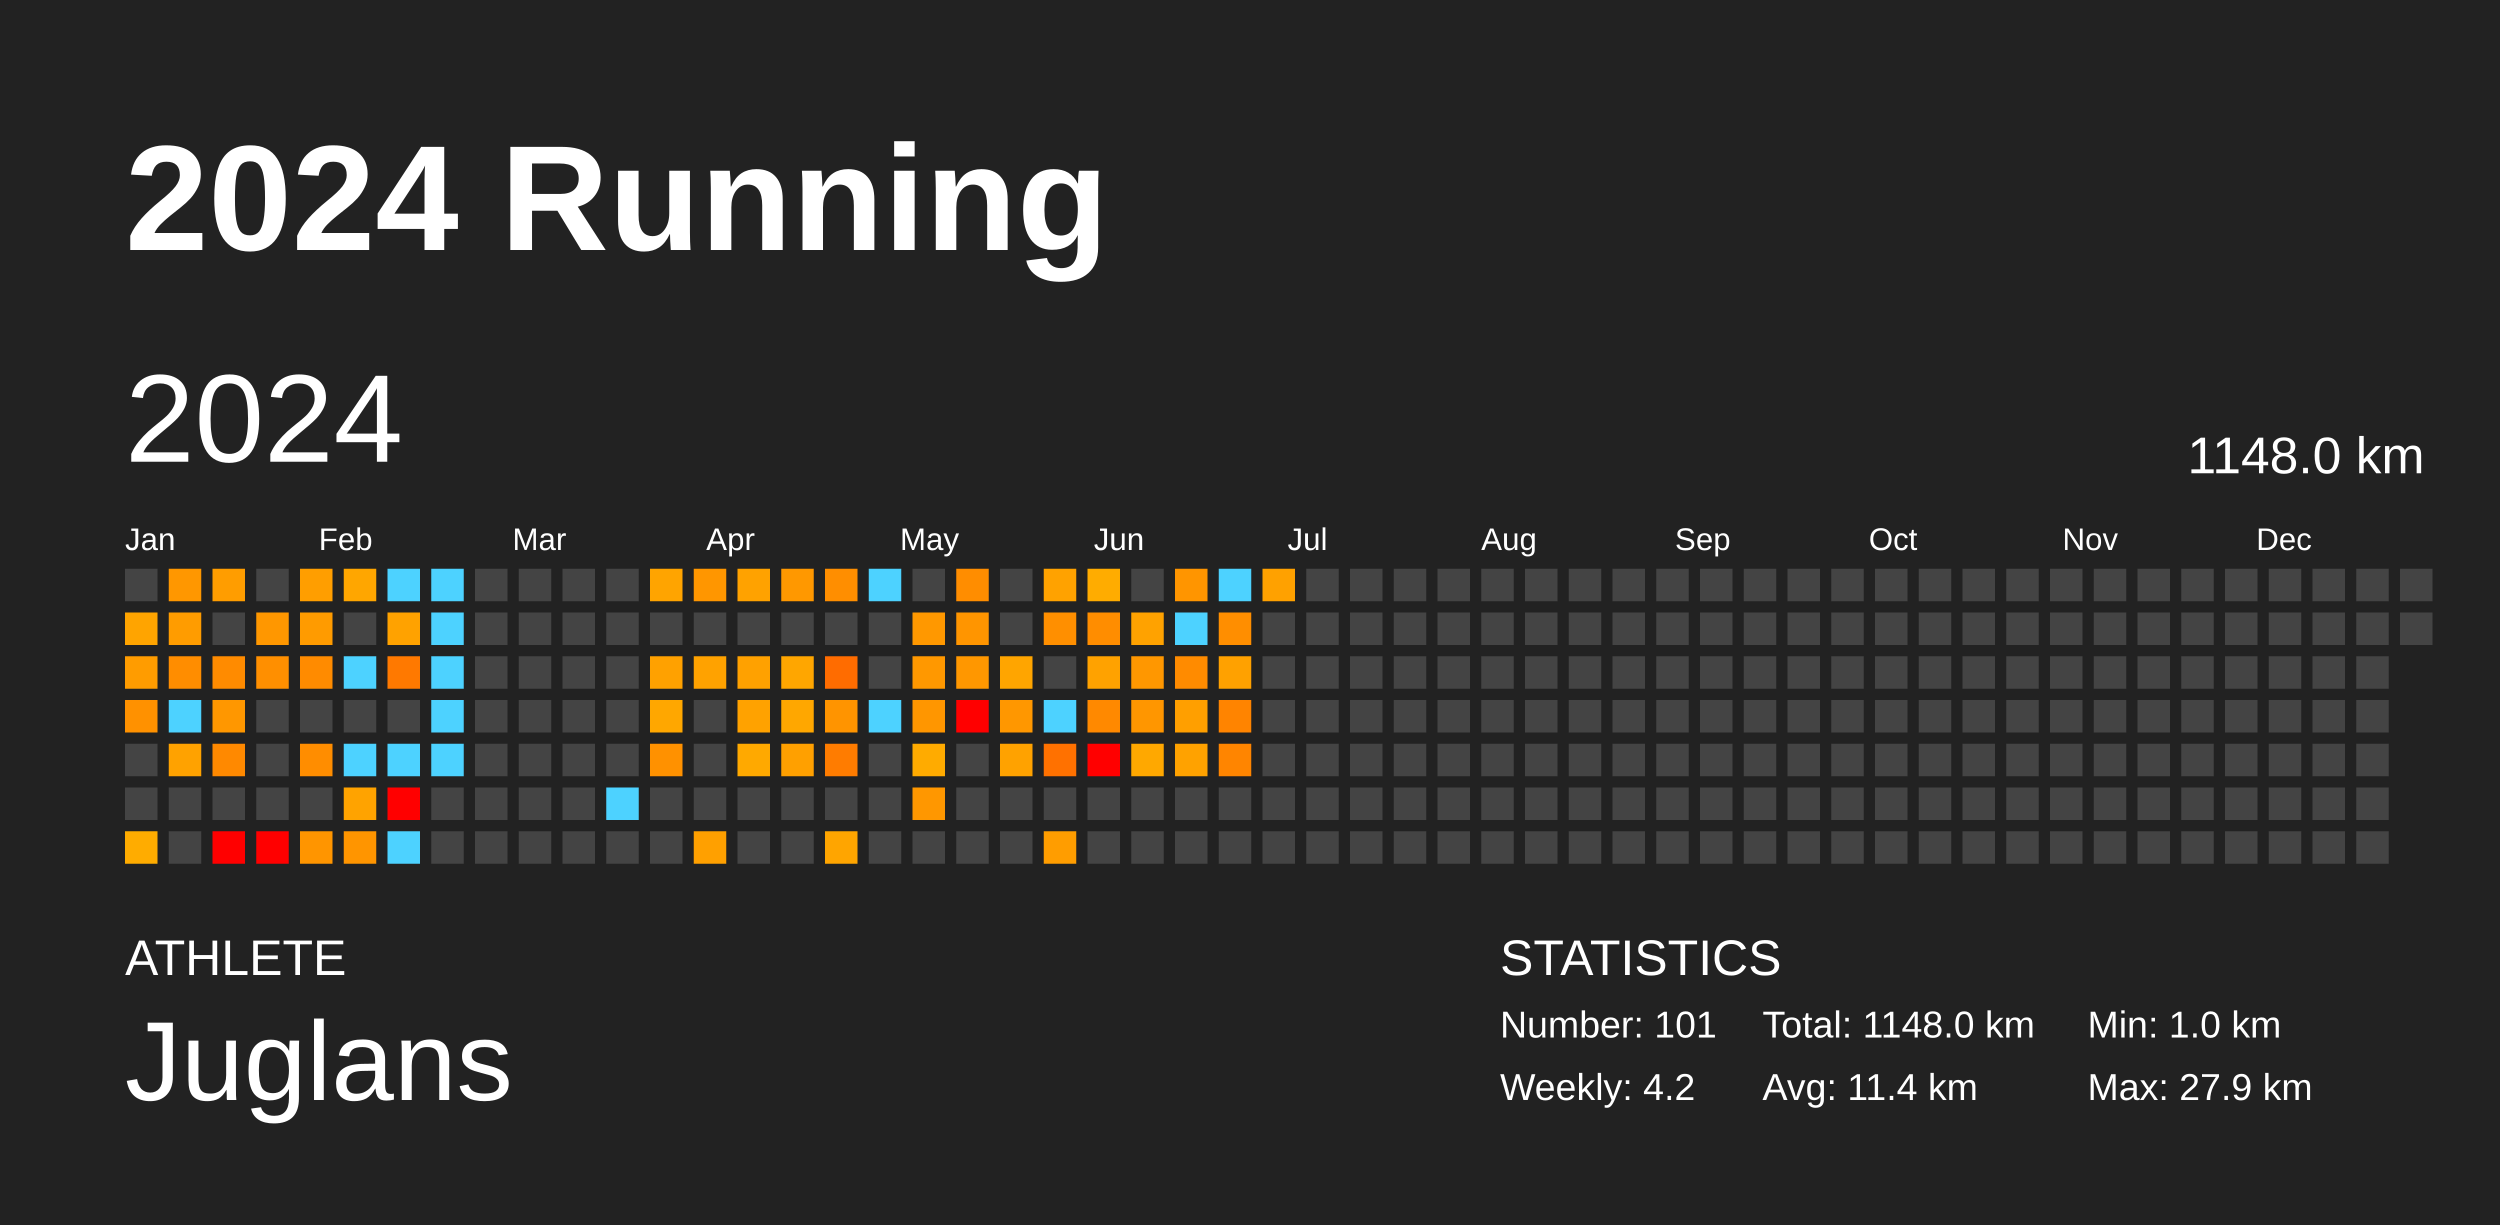
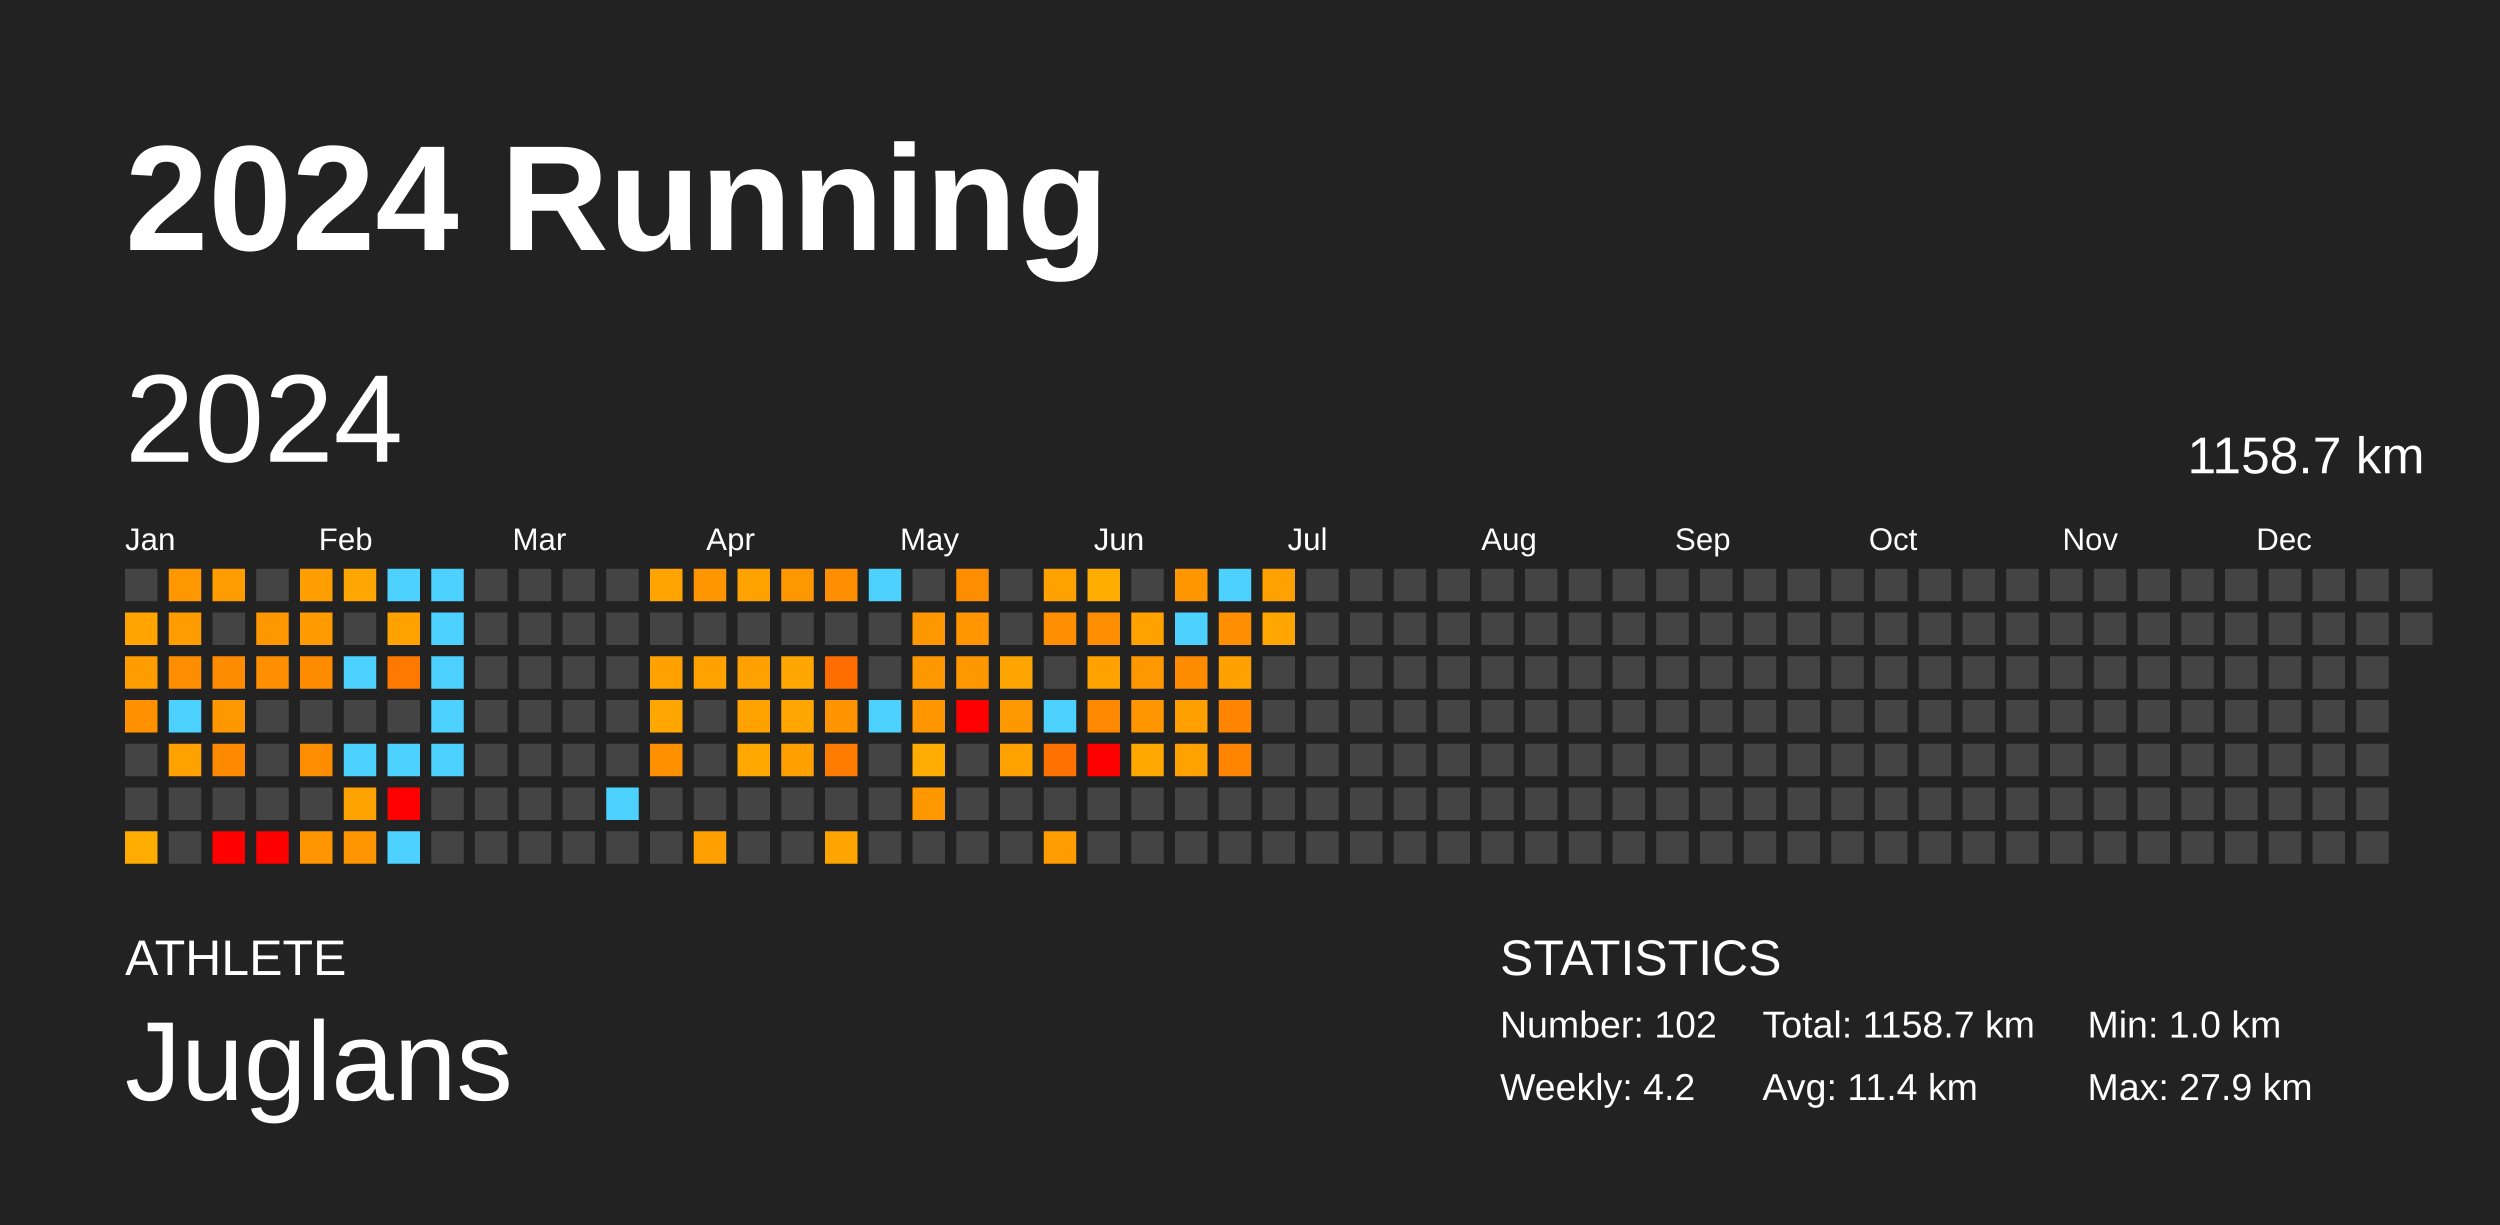
<svg xmlns="http://www.w3.org/2000/svg" baseProfile="full" height="98mm" version="1.1" viewBox="0,0,200,98" width="200mm">
  <defs />
  <rect fill="#222222" height="98" width="200" x="0" y="0" />
  <text fill="#FFFFFF" style="font-size:12px; font-family:Arial; font-weight:bold;" x="10" y="20">2024 Running</text>
  <text fill="#FFFFFF" style="font-size:4px; font-family:Arial" x="10" y="78">ATHLETE</text>
  <text fill="#FFFFFF" style="font-size:9px; font-family:Arial" x="10" y="88">Juglans</text>
  <text fill="#FFFFFF" style="font-size:4px; font-family:Arial" x="120" y="78">STATISTICS</text>
-   <text fill="#FFFFFF" style="font-size:3px; font-family:Arial" x="120" y="83">Number: 101</text>
+   <text fill="#FFFFFF" style="font-size:3px; font-family:Arial" x="120" y="83">Number: 102</text>
  <text fill="#FFFFFF" style="font-size:3px; font-family:Arial" x="120" y="88">Weekly: 4.2</text>
-   <text fill="#FFFFFF" style="font-size:3px; font-family:Arial" x="141" y="83">Total: 1148.0 km</text>
+   <text fill="#FFFFFF" style="font-size:3px; font-family:Arial" x="141" y="83">Total: 1158.7 km</text>
  <text fill="#FFFFFF" style="font-size:3px; font-family:Arial" x="141" y="88">Avg: 11.4 km</text>
  <text fill="#FFFFFF" style="font-size:3px; font-family:Arial" x="167" y="83">Min: 1.0 km</text>
  <text fill="#FFFFFF" style="font-size:3px; font-family:Arial" x="167" y="88">Max: 27.9 km</text>
  <text dominant-baseline="hanging" fill="#FFFFFF" style="font-size:10.0px; font-family:Arial;" x="10" y="30">2024</text>
-   <text dominant-baseline="hanging" fill="#FFFFFF" style="font-size:4.125px; font-family:Arial;" x="175" y="35">1148.0 km</text>
+   <text dominant-baseline="hanging" fill="#FFFFFF" style="font-size:4.125px; font-family:Arial;" x="175" y="35">1158.7 km</text>
  <text fill="#FFFFFF" style="font-size:2.5px; font-family:Arial" x="10.0" y="44">Jan</text>
  <text fill="#FFFFFF" style="font-size:2.5px; font-family:Arial" x="25.5" y="44">Feb</text>
  <text fill="#FFFFFF" style="font-size:2.5px; font-family:Arial" x="41.0" y="44">Mar</text>
  <text fill="#FFFFFF" style="font-size:2.5px; font-family:Arial" x="56.5" y="44">Apr</text>
  <text fill="#FFFFFF" style="font-size:2.5px; font-family:Arial" x="72.0" y="44">May</text>
  <text fill="#FFFFFF" style="font-size:2.5px; font-family:Arial" x="87.5" y="44">Jun</text>
  <text fill="#FFFFFF" style="font-size:2.5px; font-family:Arial" x="103.0" y="44">Jul</text>
  <text fill="#FFFFFF" style="font-size:2.5px; font-family:Arial" x="118.5" y="44">Aug</text>
  <text fill="#FFFFFF" style="font-size:2.5px; font-family:Arial" x="134.0" y="44">Sep</text>
  <text fill="#FFFFFF" style="font-size:2.5px; font-family:Arial" x="149.5" y="44">Oct</text>
  <text fill="#FFFFFF" style="font-size:2.5px; font-family:Arial" x="165.0" y="44">Nov</text>
  <text fill="#FFFFFF" style="font-size:2.5px; font-family:Arial" x="180.5" y="44">Dec</text>
  <rect fill="#444444" height="2.6" width="2.6" x="10.0" y="45.5" />
  <rect fill="#ffa400" height="2.6" width="2.6" x="10.0" y="49.0" />
  <rect fill="#ff9c00" height="2.6" width="2.6" x="10.0" y="52.5" />
  <rect fill="#ff9100" height="2.6" width="2.6" x="10.0" y="56.0" />
  <rect fill="#444444" height="2.6" width="2.6" x="10.0" y="59.5" />
  <rect fill="#444444" height="2.6" width="2.6" x="10.0" y="63.0" />
  <rect fill="#ffac00" height="2.6" width="2.6" x="10.0" y="66.5" />
  <rect fill="#ff9700" height="2.6" width="2.6" x="13.5" y="45.5" />
  <rect fill="#ff9c00" height="2.6" width="2.6" x="13.5" y="49.0" />
  <rect fill="#ff8d00" height="2.6" width="2.6" x="13.5" y="52.5" />
  <rect fill="#4dd2ff" height="2.6" width="2.6" x="13.5" y="56.0" />
  <rect fill="#ffa200" height="2.6" width="2.6" x="13.5" y="59.5" />
  <rect fill="#444444" height="2.6" width="2.6" x="13.5" y="63.0" />
  <rect fill="#444444" height="2.6" width="2.6" x="13.5" y="66.5" />
  <rect fill="#ff9d00" height="2.6" width="2.6" x="17.0" y="45.5" />
  <rect fill="#444444" height="2.6" width="2.6" x="17.0" y="49.0" />
  <rect fill="#ff8b00" height="2.6" width="2.6" x="17.0" y="52.5" />
  <rect fill="#ff9700" height="2.6" width="2.6" x="17.0" y="56.0" />
  <rect fill="#ff8900" height="2.6" width="2.6" x="17.0" y="59.5" />
  <rect fill="#444444" height="2.6" width="2.6" x="17.0" y="63.0" />
  <rect fill="red" height="2.6" width="2.6" x="17.0" y="66.5" />
  <rect fill="#444444" height="2.6" width="2.6" x="20.5" y="45.5" />
  <rect fill="#ff9700" height="2.6" width="2.6" x="20.5" y="49.0" />
  <rect fill="#ff8f00" height="2.6" width="2.6" x="20.5" y="52.5" />
  <rect fill="#444444" height="2.6" width="2.6" x="20.5" y="56.0" />
  <rect fill="#444444" height="2.6" width="2.6" x="20.5" y="59.5" />
  <rect fill="#444444" height="2.6" width="2.6" x="20.5" y="63.0" />
  <rect fill="red" height="2.6" width="2.6" x="20.5" y="66.5" />
  <rect fill="#ff9e00" height="2.6" width="2.6" x="24.0" y="45.5" />
  <rect fill="#ff9b00" height="2.6" width="2.6" x="24.0" y="49.0" />
  <rect fill="#ff8b00" height="2.6" width="2.6" x="24.0" y="52.5" />
  <rect fill="#444444" height="2.6" width="2.6" x="24.0" y="56.0" />
  <rect fill="#ff8d00" height="2.6" width="2.6" x="24.0" y="59.5" />
  <rect fill="#444444" height="2.6" width="2.6" x="24.0" y="63.0" />
  <rect fill="#ff9500" height="2.6" width="2.6" x="24.0" y="66.5" />
  <rect fill="#ffa600" height="2.6" width="2.6" x="27.5" y="45.5" />
  <rect fill="#444444" height="2.6" width="2.6" x="27.5" y="49.0" />
  <rect fill="#4dd2ff" height="2.6" width="2.6" x="27.5" y="52.5" />
  <rect fill="#444444" height="2.6" width="2.6" x="27.5" y="56.0" />
  <rect fill="#4dd2ff" height="2.6" width="2.6" x="27.5" y="59.5" />
  <rect fill="#ffa300" height="2.6" width="2.6" x="27.5" y="63.0" />
  <rect fill="#ff9500" height="2.6" width="2.6" x="27.5" y="66.5" />
  <rect fill="#4dd2ff" height="2.6" width="2.6" x="31.0" y="45.5" />
  <rect fill="#ffa200" height="2.6" width="2.6" x="31.0" y="49.0" />
  <rect fill="#ff7900" height="2.6" width="2.6" x="31.0" y="52.5" />
  <rect fill="#444444" height="2.6" width="2.6" x="31.0" y="56.0" />
  <rect fill="#4dd2ff" height="2.6" width="2.6" x="31.0" y="59.5" />
  <rect fill="red" height="2.6" width="2.6" x="31.0" y="63.0" />
  <rect fill="#4dd2ff" height="2.6" width="2.6" x="31.0" y="66.5" />
  <rect fill="#4dd2ff" height="2.6" width="2.6" x="34.5" y="45.5" />
  <rect fill="#4dd2ff" height="2.6" width="2.6" x="34.5" y="49.0" />
  <rect fill="#4dd2ff" height="2.6" width="2.6" x="34.5" y="52.5" />
  <rect fill="#4dd2ff" height="2.6" width="2.6" x="34.5" y="56.0" />
  <rect fill="#4dd2ff" height="2.6" width="2.6" x="34.5" y="59.5" />
  <rect fill="#444444" height="2.6" width="2.6" x="34.5" y="63.0" />
  <rect fill="#444444" height="2.6" width="2.6" x="34.5" y="66.5" />
  <rect fill="#444444" height="2.6" width="2.6" x="38.0" y="45.5" />
  <rect fill="#444444" height="2.6" width="2.6" x="38.0" y="49.0" />
  <rect fill="#444444" height="2.6" width="2.6" x="38.0" y="52.5" />
  <rect fill="#444444" height="2.6" width="2.6" x="38.0" y="56.0" />
  <rect fill="#444444" height="2.6" width="2.6" x="38.0" y="59.5" />
  <rect fill="#444444" height="2.6" width="2.6" x="38.0" y="63.0" />
  <rect fill="#444444" height="2.6" width="2.6" x="38.0" y="66.5" />
  <rect fill="#444444" height="2.6" width="2.6" x="41.5" y="45.5" />
  <rect fill="#444444" height="2.6" width="2.6" x="41.5" y="49.0" />
  <rect fill="#444444" height="2.6" width="2.6" x="41.5" y="52.5" />
  <rect fill="#444444" height="2.6" width="2.6" x="41.5" y="56.0" />
  <rect fill="#444444" height="2.6" width="2.6" x="41.5" y="59.5" />
  <rect fill="#444444" height="2.6" width="2.6" x="41.5" y="63.0" />
  <rect fill="#444444" height="2.6" width="2.6" x="41.5" y="66.5" />
  <rect fill="#444444" height="2.6" width="2.6" x="45.0" y="45.5" />
  <rect fill="#444444" height="2.6" width="2.6" x="45.0" y="49.0" />
  <rect fill="#444444" height="2.6" width="2.6" x="45.0" y="52.5" />
  <rect fill="#444444" height="2.6" width="2.6" x="45.0" y="56.0" />
  <rect fill="#444444" height="2.6" width="2.6" x="45.0" y="59.5" />
  <rect fill="#444444" height="2.6" width="2.6" x="45.0" y="63.0" />
  <rect fill="#444444" height="2.6" width="2.6" x="45.0" y="66.5" />
  <rect fill="#444444" height="2.6" width="2.6" x="48.5" y="45.5" />
  <rect fill="#444444" height="2.6" width="2.6" x="48.5" y="49.0" />
  <rect fill="#444444" height="2.6" width="2.6" x="48.5" y="52.5" />
  <rect fill="#444444" height="2.6" width="2.6" x="48.5" y="56.0" />
  <rect fill="#444444" height="2.6" width="2.6" x="48.5" y="59.5" />
  <rect fill="#4dd2ff" height="2.6" width="2.6" x="48.5" y="63.0" />
  <rect fill="#444444" height="2.6" width="2.6" x="48.5" y="66.5" />
  <rect fill="#ffa400" height="2.6" width="2.6" x="52.0" y="45.5" />
  <rect fill="#444444" height="2.6" width="2.6" x="52.0" y="49.0" />
  <rect fill="#ffa100" height="2.6" width="2.6" x="52.0" y="52.5" />
  <rect fill="#ffa700" height="2.6" width="2.6" x="52.0" y="56.0" />
  <rect fill="#ff9100" height="2.6" width="2.6" x="52.0" y="59.5" />
  <rect fill="#444444" height="2.6" width="2.6" x="52.0" y="63.0" />
  <rect fill="#444444" height="2.6" width="2.6" x="52.0" y="66.5" />
  <rect fill="#ff9600" height="2.6" width="2.6" x="55.5" y="45.5" />
  <rect fill="#444444" height="2.6" width="2.6" x="55.5" y="49.0" />
  <rect fill="#ffa200" height="2.6" width="2.6" x="55.5" y="52.5" />
  <rect fill="#444444" height="2.6" width="2.6" x="55.5" y="56.0" />
  <rect fill="#444444" height="2.6" width="2.6" x="55.5" y="59.5" />
  <rect fill="#444444" height="2.6" width="2.6" x="55.5" y="63.0" />
  <rect fill="#ffa000" height="2.6" width="2.6" x="55.5" y="66.5" />
  <rect fill="#ffa200" height="2.6" width="2.6" x="59.0" y="45.5" />
  <rect fill="#444444" height="2.6" width="2.6" x="59.0" y="49.0" />
  <rect fill="#ffa100" height="2.6" width="2.6" x="59.0" y="52.5" />
  <rect fill="#ffa200" height="2.6" width="2.6" x="59.0" y="56.0" />
  <rect fill="#ffa900" height="2.6" width="2.6" x="59.0" y="59.5" />
  <rect fill="#444444" height="2.6" width="2.6" x="59.0" y="63.0" />
  <rect fill="#444444" height="2.6" width="2.6" x="59.0" y="66.5" />
  <rect fill="#ff9800" height="2.6" width="2.6" x="62.5" y="45.5" />
  <rect fill="#444444" height="2.6" width="2.6" x="62.5" y="49.0" />
  <rect fill="#ffa600" height="2.6" width="2.6" x="62.5" y="52.5" />
  <rect fill="#ffa700" height="2.6" width="2.6" x="62.5" y="56.0" />
  <rect fill="#ffa000" height="2.6" width="2.6" x="62.5" y="59.5" />
  <rect fill="#444444" height="2.6" width="2.6" x="62.5" y="63.0" />
  <rect fill="#444444" height="2.6" width="2.6" x="62.5" y="66.5" />
  <rect fill="#ff8e00" height="2.6" width="2.6" x="66.0" y="45.5" />
  <rect fill="#444444" height="2.6" width="2.6" x="66.0" y="49.0" />
  <rect fill="#ff6c00" height="2.6" width="2.6" x="66.0" y="52.5" />
  <rect fill="#ff9400" height="2.6" width="2.6" x="66.0" y="56.0" />
  <rect fill="#ff7c00" height="2.6" width="2.6" x="66.0" y="59.5" />
  <rect fill="#444444" height="2.6" width="2.6" x="66.0" y="63.0" />
  <rect fill="#ffa500" height="2.6" width="2.6" x="66.0" y="66.5" />
  <rect fill="#4dd2ff" height="2.6" width="2.6" x="69.5" y="45.5" />
  <rect fill="#444444" height="2.6" width="2.6" x="69.5" y="49.0" />
  <rect fill="#444444" height="2.6" width="2.6" x="69.5" y="52.5" />
  <rect fill="#4dd2ff" height="2.6" width="2.6" x="69.5" y="56.0" />
  <rect fill="#444444" height="2.6" width="2.6" x="69.5" y="59.5" />
  <rect fill="#444444" height="2.6" width="2.6" x="69.5" y="63.0" />
  <rect fill="#444444" height="2.6" width="2.6" x="69.5" y="66.5" />
  <rect fill="#444444" height="2.6" width="2.6" x="73.0" y="45.5" />
  <rect fill="#ff9800" height="2.6" width="2.6" x="73.0" y="49.0" />
  <rect fill="#ff9800" height="2.6" width="2.6" x="73.0" y="52.5" />
  <rect fill="#ff9600" height="2.6" width="2.6" x="73.0" y="56.0" />
  <rect fill="#ffab00" height="2.6" width="2.6" x="73.0" y="59.5" />
  <rect fill="#ff9700" height="2.6" width="2.6" x="73.0" y="63.0" />
  <rect fill="#444444" height="2.6" width="2.6" x="73.0" y="66.5" />
  <rect fill="#ff8d00" height="2.6" width="2.6" x="76.5" y="45.5" />
  <rect fill="#ff9500" height="2.6" width="2.6" x="76.5" y="49.0" />
  <rect fill="#ff9700" height="2.6" width="2.6" x="76.5" y="52.5" />
  <rect fill="red" height="2.6" width="2.6" x="76.5" y="56.0" />
  <rect fill="#444444" height="2.6" width="2.6" x="76.5" y="59.5" />
  <rect fill="#444444" height="2.6" width="2.6" x="76.5" y="63.0" />
  <rect fill="#444444" height="2.6" width="2.6" x="76.5" y="66.5" />
  <rect fill="#444444" height="2.6" width="2.6" x="80.0" y="45.5" />
  <rect fill="#444444" height="2.6" width="2.6" x="80.0" y="49.0" />
  <rect fill="#ffa500" height="2.6" width="2.6" x="80.0" y="52.5" />
  <rect fill="#ff9700" height="2.6" width="2.6" x="80.0" y="56.0" />
  <rect fill="#ffa200" height="2.6" width="2.6" x="80.0" y="59.5" />
  <rect fill="#444444" height="2.6" width="2.6" x="80.0" y="63.0" />
  <rect fill="#444444" height="2.6" width="2.6" x="80.0" y="66.5" />
  <rect fill="#ffa200" height="2.6" width="2.6" x="83.5" y="45.5" />
  <rect fill="#ff8f00" height="2.6" width="2.6" x="83.5" y="49.0" />
  <rect fill="#444444" height="2.6" width="2.6" x="83.5" y="52.5" />
  <rect fill="#4dd2ff" height="2.6" width="2.6" x="83.5" y="56.0" />
  <rect fill="#ff7100" height="2.6" width="2.6" x="83.5" y="59.5" />
  <rect fill="#444444" height="2.6" width="2.6" x="83.5" y="63.0" />
  <rect fill="#ff9d00" height="2.6" width="2.6" x="83.5" y="66.5" />
  <rect fill="#ffac00" height="2.6" width="2.6" x="87.0" y="45.5" />
  <rect fill="#ff8d00" height="2.6" width="2.6" x="87.0" y="49.0" />
  <rect fill="#ffa200" height="2.6" width="2.6" x="87.0" y="52.5" />
  <rect fill="#ff8900" height="2.6" width="2.6" x="87.0" y="56.0" />
  <rect fill="red" height="2.6" width="2.6" x="87.0" y="59.5" />
  <rect fill="#444444" height="2.6" width="2.6" x="87.0" y="63.0" />
  <rect fill="#444444" height="2.6" width="2.6" x="87.0" y="66.5" />
  <rect fill="#444444" height="2.6" width="2.6" x="90.5" y="45.5" />
  <rect fill="#ffa200" height="2.6" width="2.6" x="90.5" y="49.0" />
  <rect fill="#ff9700" height="2.6" width="2.6" x="90.5" y="52.5" />
  <rect fill="#ff9600" height="2.6" width="2.6" x="90.5" y="56.0" />
  <rect fill="#ffa800" height="2.6" width="2.6" x="90.5" y="59.5" />
  <rect fill="#444444" height="2.6" width="2.6" x="90.5" y="63.0" />
  <rect fill="#444444" height="2.6" width="2.6" x="90.5" y="66.5" />
  <rect fill="#ff9500" height="2.6" width="2.6" x="94.0" y="45.5" />
  <rect fill="#4dd2ff" height="2.6" width="2.6" x="94.0" y="49.0" />
  <rect fill="#ff8b00" height="2.6" width="2.6" x="94.0" y="52.5" />
  <rect fill="#ff9f00" height="2.6" width="2.6" x="94.0" y="56.0" />
  <rect fill="#ffa200" height="2.6" width="2.6" x="94.0" y="59.5" />
  <rect fill="#444444" height="2.6" width="2.6" x="94.0" y="63.0" />
  <rect fill="#444444" height="2.6" width="2.6" x="94.0" y="66.5" />
  <rect fill="#4dd2ff" height="2.6" width="2.6" x="97.5" y="45.5" />
  <rect fill="#ff8e00" height="2.6" width="2.6" x="97.5" y="49.0" />
  <rect fill="#ffa100" height="2.6" width="2.6" x="97.5" y="52.5" />
  <rect fill="#ff8400" height="2.6" width="2.6" x="97.5" y="56.0" />
  <rect fill="#ff8500" height="2.6" width="2.6" x="97.5" y="59.5" />
  <rect fill="#444444" height="2.6" width="2.6" x="97.5" y="63.0" />
  <rect fill="#444444" height="2.6" width="2.6" x="97.5" y="66.5" />
  <rect fill="#ffa100" height="2.6" width="2.6" x="101.0" y="45.5" />
-   <rect fill="#444444" height="2.6" width="2.6" x="101.0" y="49.0" />
+   <rect fill="#ffa600" height="2.6" width="2.6" x="101.0" y="49.0" />
  <rect fill="#444444" height="2.6" width="2.6" x="101.0" y="52.5" />
  <rect fill="#444444" height="2.6" width="2.6" x="101.0" y="56.0" />
  <rect fill="#444444" height="2.6" width="2.6" x="101.0" y="59.5" />
  <rect fill="#444444" height="2.6" width="2.6" x="101.0" y="63.0" />
  <rect fill="#444444" height="2.6" width="2.6" x="101.0" y="66.5" />
  <rect fill="#444444" height="2.6" width="2.6" x="104.5" y="45.5" />
  <rect fill="#444444" height="2.6" width="2.6" x="104.5" y="49.0" />
  <rect fill="#444444" height="2.6" width="2.6" x="104.5" y="52.5" />
  <rect fill="#444444" height="2.6" width="2.6" x="104.5" y="56.0" />
  <rect fill="#444444" height="2.6" width="2.6" x="104.5" y="59.5" />
  <rect fill="#444444" height="2.6" width="2.6" x="104.5" y="63.0" />
  <rect fill="#444444" height="2.6" width="2.6" x="104.5" y="66.5" />
  <rect fill="#444444" height="2.6" width="2.6" x="108.0" y="45.5" />
  <rect fill="#444444" height="2.6" width="2.6" x="108.0" y="49.0" />
  <rect fill="#444444" height="2.6" width="2.6" x="108.0" y="52.5" />
  <rect fill="#444444" height="2.6" width="2.6" x="108.0" y="56.0" />
  <rect fill="#444444" height="2.6" width="2.6" x="108.0" y="59.5" />
  <rect fill="#444444" height="2.6" width="2.6" x="108.0" y="63.0" />
  <rect fill="#444444" height="2.6" width="2.6" x="108.0" y="66.5" />
  <rect fill="#444444" height="2.6" width="2.6" x="111.5" y="45.5" />
  <rect fill="#444444" height="2.6" width="2.6" x="111.5" y="49.0" />
  <rect fill="#444444" height="2.6" width="2.6" x="111.5" y="52.5" />
  <rect fill="#444444" height="2.6" width="2.6" x="111.5" y="56.0" />
  <rect fill="#444444" height="2.6" width="2.6" x="111.5" y="59.5" />
  <rect fill="#444444" height="2.6" width="2.6" x="111.5" y="63.0" />
  <rect fill="#444444" height="2.6" width="2.6" x="111.5" y="66.5" />
  <rect fill="#444444" height="2.6" width="2.6" x="115.0" y="45.5" />
  <rect fill="#444444" height="2.6" width="2.6" x="115.0" y="49.0" />
  <rect fill="#444444" height="2.6" width="2.6" x="115.0" y="52.5" />
  <rect fill="#444444" height="2.6" width="2.6" x="115.0" y="56.0" />
  <rect fill="#444444" height="2.6" width="2.6" x="115.0" y="59.5" />
  <rect fill="#444444" height="2.6" width="2.6" x="115.0" y="63.0" />
  <rect fill="#444444" height="2.6" width="2.6" x="115.0" y="66.5" />
  <rect fill="#444444" height="2.6" width="2.6" x="118.5" y="45.5" />
  <rect fill="#444444" height="2.6" width="2.6" x="118.5" y="49.0" />
  <rect fill="#444444" height="2.6" width="2.6" x="118.5" y="52.5" />
  <rect fill="#444444" height="2.6" width="2.6" x="118.5" y="56.0" />
  <rect fill="#444444" height="2.6" width="2.6" x="118.5" y="59.5" />
  <rect fill="#444444" height="2.6" width="2.6" x="118.5" y="63.0" />
  <rect fill="#444444" height="2.6" width="2.6" x="118.5" y="66.5" />
  <rect fill="#444444" height="2.6" width="2.6" x="122.0" y="45.5" />
  <rect fill="#444444" height="2.6" width="2.6" x="122.0" y="49.0" />
  <rect fill="#444444" height="2.6" width="2.6" x="122.0" y="52.5" />
  <rect fill="#444444" height="2.6" width="2.6" x="122.0" y="56.0" />
  <rect fill="#444444" height="2.6" width="2.6" x="122.0" y="59.5" />
  <rect fill="#444444" height="2.6" width="2.6" x="122.0" y="63.0" />
  <rect fill="#444444" height="2.6" width="2.6" x="122.0" y="66.5" />
  <rect fill="#444444" height="2.6" width="2.6" x="125.5" y="45.5" />
  <rect fill="#444444" height="2.6" width="2.6" x="125.5" y="49.0" />
  <rect fill="#444444" height="2.6" width="2.6" x="125.5" y="52.5" />
  <rect fill="#444444" height="2.6" width="2.6" x="125.5" y="56.0" />
  <rect fill="#444444" height="2.6" width="2.6" x="125.5" y="59.5" />
  <rect fill="#444444" height="2.6" width="2.6" x="125.5" y="63.0" />
  <rect fill="#444444" height="2.6" width="2.6" x="125.5" y="66.5" />
  <rect fill="#444444" height="2.6" width="2.6" x="129.0" y="45.5" />
  <rect fill="#444444" height="2.6" width="2.6" x="129.0" y="49.0" />
  <rect fill="#444444" height="2.6" width="2.6" x="129.0" y="52.5" />
  <rect fill="#444444" height="2.6" width="2.6" x="129.0" y="56.0" />
  <rect fill="#444444" height="2.6" width="2.6" x="129.0" y="59.5" />
  <rect fill="#444444" height="2.6" width="2.6" x="129.0" y="63.0" />
  <rect fill="#444444" height="2.6" width="2.6" x="129.0" y="66.5" />
  <rect fill="#444444" height="2.6" width="2.6" x="132.5" y="45.5" />
  <rect fill="#444444" height="2.6" width="2.6" x="132.5" y="49.0" />
  <rect fill="#444444" height="2.6" width="2.6" x="132.5" y="52.5" />
  <rect fill="#444444" height="2.6" width="2.6" x="132.5" y="56.0" />
  <rect fill="#444444" height="2.6" width="2.6" x="132.5" y="59.5" />
  <rect fill="#444444" height="2.6" width="2.6" x="132.5" y="63.0" />
  <rect fill="#444444" height="2.6" width="2.6" x="132.5" y="66.5" />
  <rect fill="#444444" height="2.6" width="2.6" x="136.0" y="45.5" />
  <rect fill="#444444" height="2.6" width="2.6" x="136.0" y="49.0" />
  <rect fill="#444444" height="2.6" width="2.6" x="136.0" y="52.5" />
  <rect fill="#444444" height="2.6" width="2.6" x="136.0" y="56.0" />
  <rect fill="#444444" height="2.6" width="2.6" x="136.0" y="59.5" />
  <rect fill="#444444" height="2.6" width="2.6" x="136.0" y="63.0" />
  <rect fill="#444444" height="2.6" width="2.6" x="136.0" y="66.5" />
  <rect fill="#444444" height="2.6" width="2.6" x="139.5" y="45.5" />
  <rect fill="#444444" height="2.6" width="2.6" x="139.5" y="49.0" />
  <rect fill="#444444" height="2.6" width="2.6" x="139.5" y="52.5" />
  <rect fill="#444444" height="2.6" width="2.6" x="139.5" y="56.0" />
  <rect fill="#444444" height="2.6" width="2.6" x="139.5" y="59.5" />
  <rect fill="#444444" height="2.6" width="2.6" x="139.5" y="63.0" />
  <rect fill="#444444" height="2.6" width="2.6" x="139.5" y="66.5" />
  <rect fill="#444444" height="2.6" width="2.6" x="143.0" y="45.5" />
  <rect fill="#444444" height="2.6" width="2.6" x="143.0" y="49.0" />
  <rect fill="#444444" height="2.6" width="2.6" x="143.0" y="52.5" />
  <rect fill="#444444" height="2.6" width="2.6" x="143.0" y="56.0" />
  <rect fill="#444444" height="2.6" width="2.6" x="143.0" y="59.5" />
  <rect fill="#444444" height="2.6" width="2.6" x="143.0" y="63.0" />
  <rect fill="#444444" height="2.6" width="2.6" x="143.0" y="66.5" />
  <rect fill="#444444" height="2.6" width="2.6" x="146.5" y="45.5" />
  <rect fill="#444444" height="2.6" width="2.6" x="146.5" y="49.0" />
  <rect fill="#444444" height="2.6" width="2.6" x="146.5" y="52.5" />
  <rect fill="#444444" height="2.6" width="2.6" x="146.5" y="56.0" />
  <rect fill="#444444" height="2.6" width="2.6" x="146.5" y="59.5" />
  <rect fill="#444444" height="2.6" width="2.6" x="146.5" y="63.0" />
  <rect fill="#444444" height="2.6" width="2.6" x="146.5" y="66.5" />
  <rect fill="#444444" height="2.6" width="2.6" x="150.0" y="45.5" />
  <rect fill="#444444" height="2.6" width="2.6" x="150.0" y="49.0" />
  <rect fill="#444444" height="2.6" width="2.6" x="150.0" y="52.5" />
  <rect fill="#444444" height="2.6" width="2.6" x="150.0" y="56.0" />
  <rect fill="#444444" height="2.6" width="2.6" x="150.0" y="59.5" />
  <rect fill="#444444" height="2.6" width="2.6" x="150.0" y="63.0" />
  <rect fill="#444444" height="2.6" width="2.6" x="150.0" y="66.5" />
  <rect fill="#444444" height="2.6" width="2.6" x="153.5" y="45.5" />
  <rect fill="#444444" height="2.6" width="2.6" x="153.5" y="49.0" />
  <rect fill="#444444" height="2.6" width="2.6" x="153.5" y="52.5" />
  <rect fill="#444444" height="2.6" width="2.6" x="153.5" y="56.0" />
  <rect fill="#444444" height="2.6" width="2.6" x="153.5" y="59.5" />
  <rect fill="#444444" height="2.6" width="2.6" x="153.5" y="63.0" />
  <rect fill="#444444" height="2.6" width="2.6" x="153.5" y="66.5" />
  <rect fill="#444444" height="2.6" width="2.6" x="157.0" y="45.5" />
  <rect fill="#444444" height="2.6" width="2.6" x="157.0" y="49.0" />
  <rect fill="#444444" height="2.6" width="2.6" x="157.0" y="52.5" />
  <rect fill="#444444" height="2.6" width="2.6" x="157.0" y="56.0" />
  <rect fill="#444444" height="2.6" width="2.6" x="157.0" y="59.5" />
  <rect fill="#444444" height="2.6" width="2.6" x="157.0" y="63.0" />
  <rect fill="#444444" height="2.6" width="2.6" x="157.0" y="66.5" />
  <rect fill="#444444" height="2.6" width="2.6" x="160.5" y="45.5" />
  <rect fill="#444444" height="2.6" width="2.6" x="160.5" y="49.0" />
  <rect fill="#444444" height="2.6" width="2.6" x="160.5" y="52.5" />
  <rect fill="#444444" height="2.6" width="2.6" x="160.5" y="56.0" />
  <rect fill="#444444" height="2.6" width="2.6" x="160.5" y="59.5" />
  <rect fill="#444444" height="2.6" width="2.6" x="160.5" y="63.0" />
  <rect fill="#444444" height="2.6" width="2.6" x="160.5" y="66.5" />
  <rect fill="#444444" height="2.6" width="2.6" x="164.0" y="45.5" />
  <rect fill="#444444" height="2.6" width="2.6" x="164.0" y="49.0" />
  <rect fill="#444444" height="2.6" width="2.6" x="164.0" y="52.5" />
  <rect fill="#444444" height="2.6" width="2.6" x="164.0" y="56.0" />
  <rect fill="#444444" height="2.6" width="2.6" x="164.0" y="59.5" />
  <rect fill="#444444" height="2.6" width="2.6" x="164.0" y="63.0" />
  <rect fill="#444444" height="2.6" width="2.6" x="164.0" y="66.5" />
  <rect fill="#444444" height="2.6" width="2.6" x="167.5" y="45.5" />
  <rect fill="#444444" height="2.6" width="2.6" x="167.5" y="49.0" />
  <rect fill="#444444" height="2.6" width="2.6" x="167.5" y="52.5" />
  <rect fill="#444444" height="2.6" width="2.6" x="167.5" y="56.0" />
  <rect fill="#444444" height="2.6" width="2.6" x="167.5" y="59.5" />
  <rect fill="#444444" height="2.6" width="2.6" x="167.5" y="63.0" />
  <rect fill="#444444" height="2.6" width="2.6" x="167.5" y="66.5" />
  <rect fill="#444444" height="2.6" width="2.6" x="171.0" y="45.5" />
  <rect fill="#444444" height="2.6" width="2.6" x="171.0" y="49.0" />
  <rect fill="#444444" height="2.6" width="2.6" x="171.0" y="52.5" />
  <rect fill="#444444" height="2.6" width="2.6" x="171.0" y="56.0" />
  <rect fill="#444444" height="2.6" width="2.6" x="171.0" y="59.5" />
  <rect fill="#444444" height="2.6" width="2.6" x="171.0" y="63.0" />
  <rect fill="#444444" height="2.6" width="2.6" x="171.0" y="66.5" />
  <rect fill="#444444" height="2.6" width="2.6" x="174.5" y="45.5" />
  <rect fill="#444444" height="2.6" width="2.6" x="174.5" y="49.0" />
  <rect fill="#444444" height="2.6" width="2.6" x="174.5" y="52.5" />
  <rect fill="#444444" height="2.6" width="2.6" x="174.5" y="56.0" />
  <rect fill="#444444" height="2.6" width="2.6" x="174.5" y="59.5" />
  <rect fill="#444444" height="2.6" width="2.6" x="174.5" y="63.0" />
  <rect fill="#444444" height="2.6" width="2.6" x="174.5" y="66.5" />
  <rect fill="#444444" height="2.6" width="2.6" x="178.0" y="45.5" />
  <rect fill="#444444" height="2.6" width="2.6" x="178.0" y="49.0" />
  <rect fill="#444444" height="2.6" width="2.6" x="178.0" y="52.5" />
  <rect fill="#444444" height="2.6" width="2.6" x="178.0" y="56.0" />
  <rect fill="#444444" height="2.6" width="2.6" x="178.0" y="59.5" />
  <rect fill="#444444" height="2.6" width="2.6" x="178.0" y="63.0" />
  <rect fill="#444444" height="2.6" width="2.6" x="178.0" y="66.5" />
  <rect fill="#444444" height="2.6" width="2.6" x="181.5" y="45.5" />
  <rect fill="#444444" height="2.6" width="2.6" x="181.5" y="49.0" />
  <rect fill="#444444" height="2.6" width="2.6" x="181.5" y="52.5" />
  <rect fill="#444444" height="2.6" width="2.6" x="181.5" y="56.0" />
  <rect fill="#444444" height="2.6" width="2.6" x="181.5" y="59.5" />
  <rect fill="#444444" height="2.6" width="2.6" x="181.5" y="63.0" />
  <rect fill="#444444" height="2.6" width="2.6" x="181.5" y="66.5" />
  <rect fill="#444444" height="2.6" width="2.6" x="185.0" y="45.5" />
  <rect fill="#444444" height="2.6" width="2.6" x="185.0" y="49.0" />
  <rect fill="#444444" height="2.6" width="2.6" x="185.0" y="52.5" />
  <rect fill="#444444" height="2.6" width="2.6" x="185.0" y="56.0" />
  <rect fill="#444444" height="2.6" width="2.6" x="185.0" y="59.5" />
  <rect fill="#444444" height="2.6" width="2.6" x="185.0" y="63.0" />
  <rect fill="#444444" height="2.6" width="2.6" x="185.0" y="66.5" />
  <rect fill="#444444" height="2.6" width="2.6" x="188.5" y="45.5" />
  <rect fill="#444444" height="2.6" width="2.6" x="188.5" y="49.0" />
  <rect fill="#444444" height="2.6" width="2.6" x="188.5" y="52.5" />
  <rect fill="#444444" height="2.6" width="2.6" x="188.5" y="56.0" />
  <rect fill="#444444" height="2.6" width="2.6" x="188.5" y="59.5" />
  <rect fill="#444444" height="2.6" width="2.6" x="188.5" y="63.0" />
  <rect fill="#444444" height="2.6" width="2.6" x="188.5" y="66.5" />
  <rect fill="#444444" height="2.6" width="2.6" x="192.0" y="45.5" />
  <rect fill="#444444" height="2.6" width="2.6" x="192.0" y="49.0" />
</svg>
